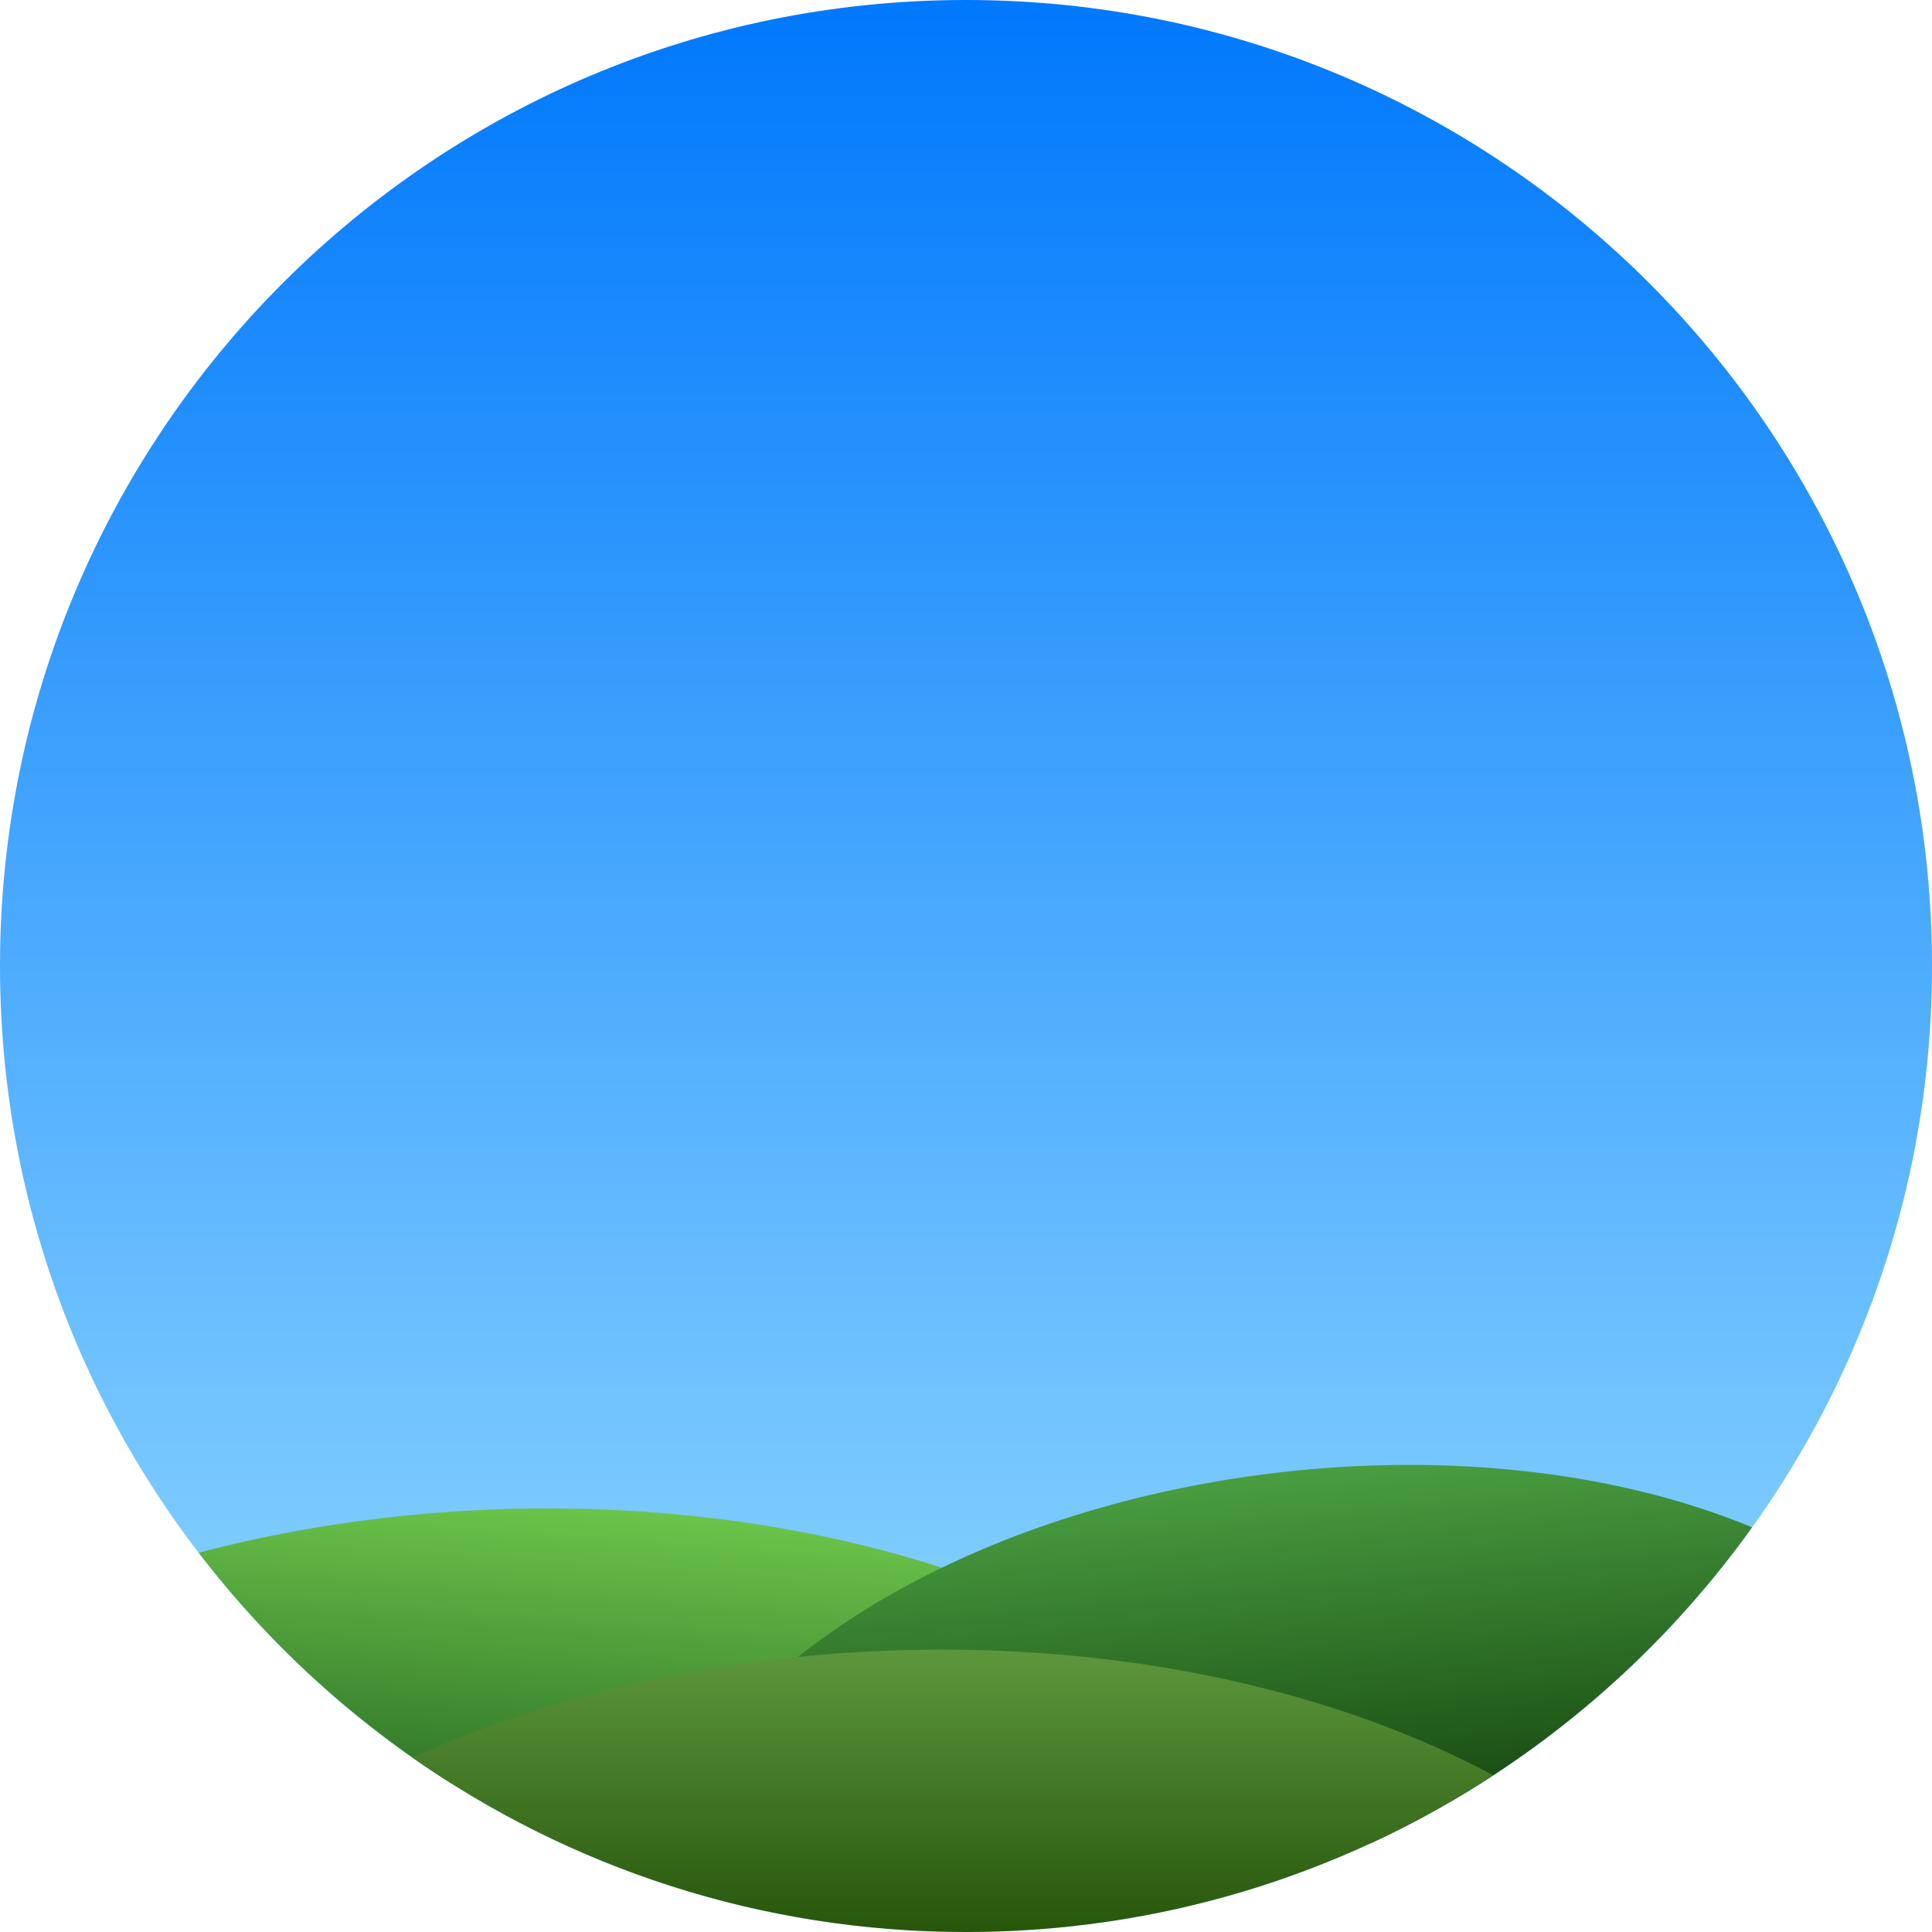
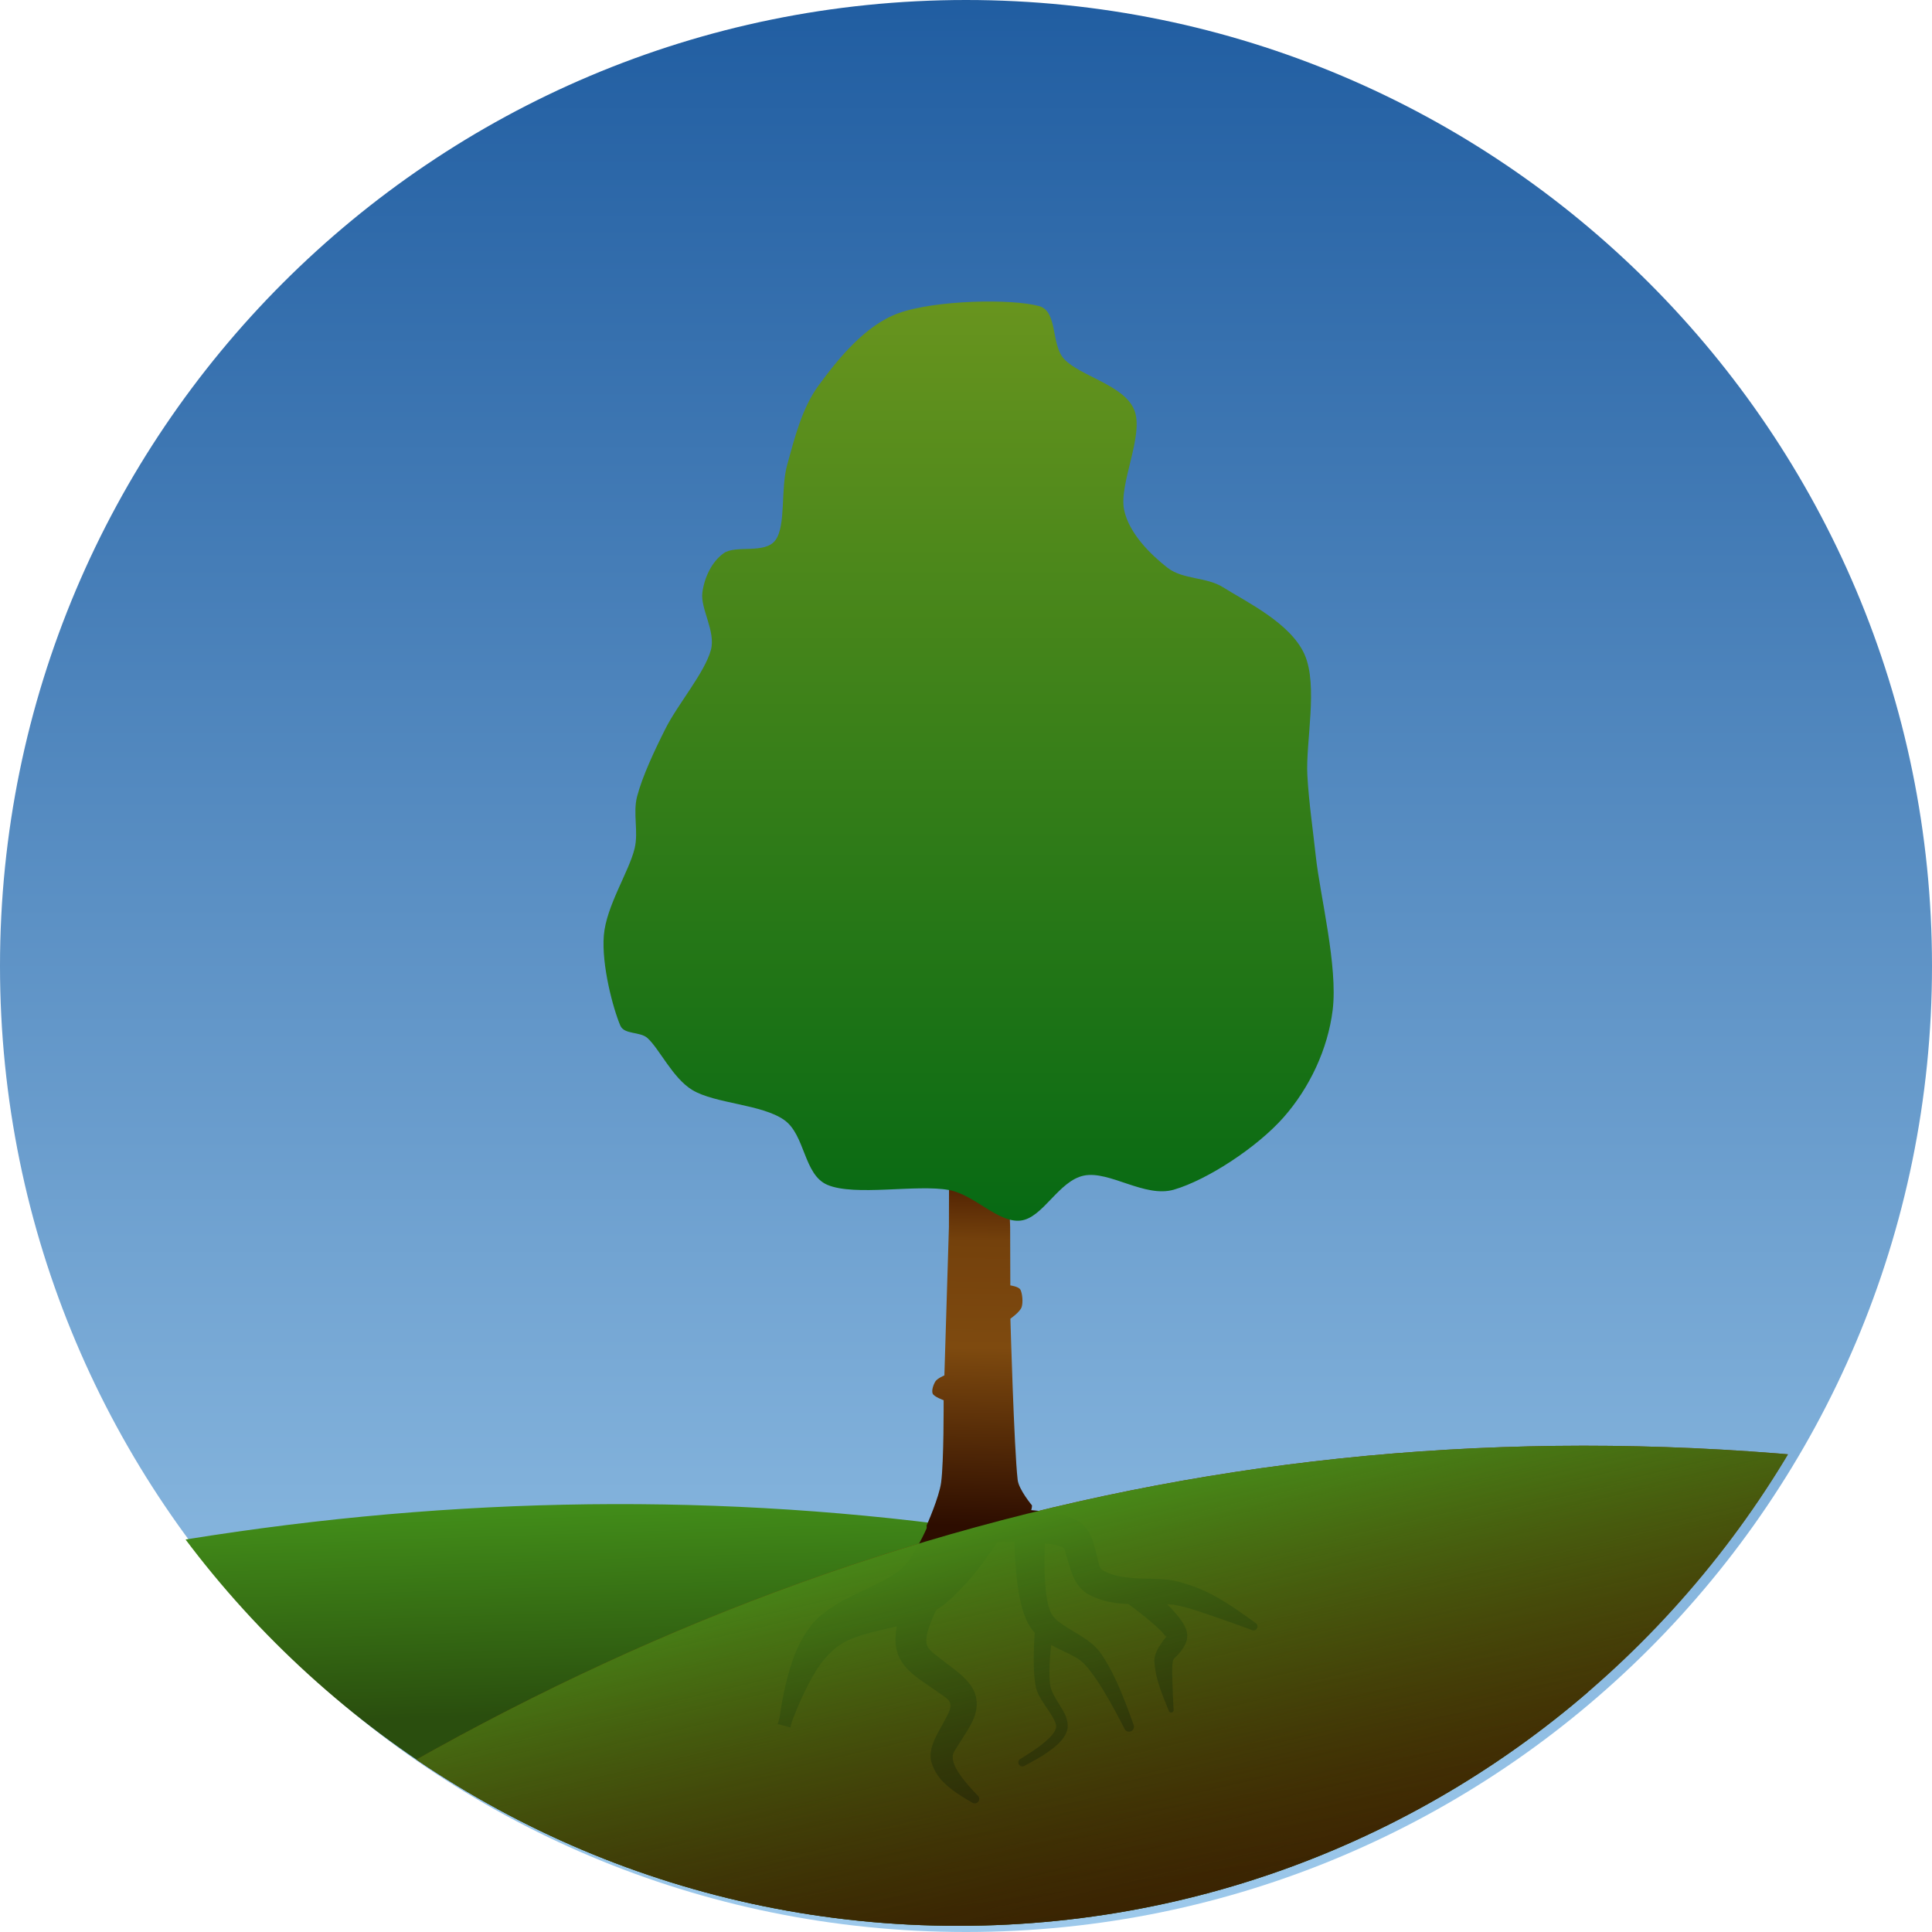
- <svg xmlns="http://www.w3.org/2000/svg" width="100%" height="100%" viewBox="0 0 500 500" version="1.1" xml:space="preserve" style="fill-rule:evenodd;clip-rule:evenodd;stroke-linejoin:round;stroke-miterlimit:2;">
-   <circle cx="250" cy="250" r="250" style="fill:url(#_Linear1);" />
-   <path d="M116.718,461.499C91.578,445.613 69.46,425.37 51.43,401.833L51.437,401.837C128.41,381.54 219.287,387.996 284.535,422.909C245.285,448.55 198.402,463.46 148.063,463.46C137.448,463.46 126.987,462.797 116.718,461.51L116.718,461.499Z" style="fill:url(#_Linear2);" />
-   <path d="M354.808,477.015C304.864,474.653 244.879,465.825 206.519,428.807C269.976,378.471 379.477,364.673 453.432,395.257L453.44,395.257C428.324,430.355 394.354,458.696 354.808,477.003L354.808,477.015Z" style="fill:url(#_Linear3);" />
-   <path d="M386.472,459.449C347.222,485.09 300.338,500 250,500C196.722,500 147.315,483.298 106.732,454.849C190.72,416.622 307.411,417.146 386.472,459.449Z" style="fill:url(#_Linear4);" />
+ <svg xmlns="http://www.w3.org/2000/svg" width="100%" height="100%" viewBox="0 0 100 100" version="1.1" xml:space="preserve" style="fill-rule:evenodd;clip-rule:evenodd;stroke-linejoin:round;stroke-miterlimit:2;">
+   <g id="_4---Baum">
+     <circle id="bg" cx="50" cy="50" r="50" style="fill:url(#_Linear1);" />
+     <clipPath id="_clip2">
+       <path id="bg1" d="M49.593,-0.319c27.596,-0 50,22.404 50,50c0,27.595 -22.404,50 -50,50c-27.596,-0 -50,-22.405 -50,-50c0,-27.596 22.404,-50 50,-50Z" />
+     </clipPath>
+     <g clip-path="url(#_clip2)">
+       <path d="M3.174,80.865c27.732,-5.702 55.429,-3.525 83.077,8.375c-8.134,16.597 -26.157,27.012 -45.512,24.592c-18.608,-2.327 -33.102,-15.851 -37.565,-32.967Z" style="fill:url(#_Linear3);" />
+     </g>
+     <clipPath id="_clip4">
+       <path id="dirt" d="M49.593,-0.319c27.596,-0 50,22.404 50,50c0,27.595 -22.404,50 -50,50c-27.596,-0 -50,-22.405 -50,-50c0,-27.596 22.404,-50 50,-50Z" />
+     </clipPath>
+     <g clip-path="url(#_clip4)">
+       <path d="M17.712,93.312c25.807,-15.583 54.249,-21.972 86.062,-16.623c-6.203,19.244 -23.811,33.588 -45.19,34.622c-16.303,0.788 -31.172,-6.341 -40.872,-17.999Z" style="fill:url(#_Linear5);" />
+     </g>
+     <g id="roots">
+       <path d="M52.501,79.196c0.012,0.697 0.028,1.805 0.166,2.826c0.103,0.768 0.272,1.489 0.537,1.988c0.153,0.288 0.353,0.531 0.599,0.733c0.381,0.312 0.859,0.539 1.335,0.768c0.37,0.178 0.743,0.347 1.005,0.636c0.304,0.329 0.61,0.768 0.898,1.232c0.475,0.767 0.898,1.585 1.16,2.097c0.057,0.131 0.209,0.191 0.339,0.134c0.131,-0.056 0.191,-0.208 0.134,-0.339c-0.199,-0.554 -0.518,-1.444 -0.905,-2.284c-0.257,-0.554 -0.548,-1.078 -0.844,-1.483c-0.505,-0.674 -1.401,-1.021 -2.079,-1.527c-0.198,-0.148 -0.366,-0.316 -0.466,-0.541c-0.177,-0.397 -0.247,-0.963 -0.288,-1.558c-0.066,-0.965 -0.014,-2.004 0.017,-2.657c0.007,-0.444 -0.348,-0.81 -0.792,-0.816c-0.444,-0.007 -0.809,0.348 -0.816,0.791Z" style="fill:#2d0d00;" />
+       <path d="M50.018,79.875c0.781,-0.038 2.011,-0.1 3.125,-0.057c0.731,0.028 1.41,0.082 1.827,0.254c0.164,0.068 0.174,0.272 0.231,0.458c0.136,0.442 0.246,0.924 0.461,1.297c0.173,0.3 0.397,0.55 0.705,0.713c0.399,0.211 0.835,0.353 1.355,0.425c0.521,0.073 1.134,0.084 1.892,0.051l1.096,0.037c0.638,0.101 1.336,0.345 2.005,0.576c0.815,0.282 1.57,0.544 2.065,0.737c0.101,0.055 0.227,0.018 0.282,-0.083c0.054,-0.101 0.017,-0.227 -0.084,-0.282c-0.52,-0.37 -1.335,-0.99 -2.263,-1.476c-0.571,-0.298 -1.185,-0.516 -1.746,-0.665c-0.178,-0.045 -0.369,-0.075 -0.569,-0.099c-0.257,-0.03 -0.529,-0.041 -0.81,-0.045c-0.66,-0.005 -1.191,-0.039 -1.641,-0.125c-0.338,-0.064 -0.62,-0.165 -0.874,-0.316c-0.185,-0.109 -0.197,-0.35 -0.255,-0.574c-0.122,-0.466 -0.222,-0.959 -0.426,-1.332c-0.182,-0.332 -0.441,-0.585 -0.793,-0.747c-0.429,-0.197 -1.072,-0.333 -1.8,-0.416c-1.292,-0.148 -2.88,-0.136 -3.834,-0.128c-0.495,0.014 -0.887,0.428 -0.873,0.924c0.014,0.496 0.428,0.887 0.924,0.873Z" style="fill:#2d0d00;" />
+       <path d="M47.836,80.748c-0.379,0.701 -1.011,1.878 -1.304,2.936c-0.169,0.61 -0.233,1.189 -0.136,1.657c0.078,0.381 0.276,0.74 0.584,1.061c0.426,0.442 1.076,0.829 1.618,1.215c0.256,0.183 0.516,0.322 0.58,0.535c0.072,0.237 -0.072,0.491 -0.209,0.76c-0.213,0.416 -0.479,0.834 -0.633,1.218c-0.137,0.341 -0.204,0.662 -0.158,0.951c0.094,0.426 0.329,0.853 0.693,1.204c0.464,0.448 1.057,0.792 1.435,1.01c0.103,0.08 0.251,0.061 0.331,-0.042c0.079,-0.103 0.06,-0.251 -0.043,-0.331c-0.276,-0.281 -0.696,-0.731 -1.01,-1.221c-0.157,-0.246 -0.267,-0.503 -0.272,-0.755c-0.015,-0.195 0.144,-0.392 0.285,-0.621c0.3,-0.484 0.676,-1.005 0.848,-1.502c0.122,-0.351 0.142,-0.698 0.062,-1.029c-0.081,-0.34 -0.307,-0.667 -0.628,-0.979c-0.352,-0.343 -0.845,-0.674 -1.283,-1.023c-0.295,-0.234 -0.594,-0.443 -0.639,-0.733c-0.055,-0.353 0.102,-0.795 0.286,-1.252c0.329,-0.815 0.837,-1.642 1.154,-2.166c0.246,-0.431 0.096,-0.981 -0.335,-1.227c-0.43,-0.246 -0.98,-0.096 -1.226,0.334Z" style="fill:#2d0d00;" />
+       <path d="M48.385,78.097c-0.202,0.486 -0.499,1.278 -0.934,2.01c-0.22,0.37 -0.429,0.745 -0.71,1.014c-0.836,0.787 -2.468,1.276 -3.611,2.027c-0.408,0.268 -0.777,0.54 -1.054,0.869c-0.445,0.542 -0.808,1.215 -1.06,1.949c-0.374,1.088 -0.561,2.23 -0.671,2.947l-0.087,0.326l0.651,0.174l0.087,-0.325c0.247,-0.633 0.648,-1.641 1.212,-2.559c0.305,-0.498 0.673,-0.939 1.088,-1.264c0.925,-0.745 2.609,-0.879 3.881,-1.309c0.489,-0.165 0.914,-0.386 1.282,-0.619c0.54,-0.335 1.033,-0.832 1.511,-1.348c0.701,-0.757 1.266,-1.609 1.63,-2.133l0.88,-1.607l-3.215,-1.76l-0.88,1.608Z" style="fill:#2d0d00;" />
+       <path d="M53.586,84.064c-0.032,0.46 -0.085,1.198 -0.08,1.911c0.003,0.48 0.03,0.949 0.103,1.321c0.127,0.64 0.767,1.261 0.999,1.825c0.043,0.106 0.076,0.208 0.053,0.308c-0.056,0.237 -0.279,0.477 -0.546,0.708c-0.423,0.367 -0.96,0.695 -1.301,0.904c-0.1,0.057 -0.135,0.184 -0.078,0.283c0.056,0.1 0.183,0.135 0.283,0.078c0.434,-0.228 1.155,-0.613 1.648,-1.044c0.281,-0.247 0.484,-0.517 0.562,-0.778c0.065,-0.214 0.04,-0.44 -0.04,-0.677c-0.18,-0.534 -0.761,-1.131 -0.84,-1.729c-0.044,-0.334 -0.038,-0.751 -0.013,-1.178c0.04,-0.687 0.136,-1.394 0.195,-1.835c0.027,-0.261 -0.163,-0.494 -0.424,-0.521c-0.261,-0.027 -0.494,0.163 -0.521,0.424Z" style="fill:#2d0d00;" />
+       <path d="M58.288,82.935c0.358,0.266 0.918,0.681 1.386,1.095c0.298,0.264 0.571,0.506 0.668,0.711c-0.012,-0.025 -0.021,-0.083 0.004,-0.076c0.082,0.022 -0.077,0.163 -0.135,0.247c-0.114,0.167 -0.238,0.336 -0.321,0.51c-0.081,0.172 -0.141,0.344 -0.141,0.521c0.012,0.3 0.068,0.701 0.19,1.113c0.165,0.561 0.406,1.119 0.554,1.484c0.016,0.07 0.086,0.114 0.155,0.097c0.07,-0.016 0.113,-0.085 0.097,-0.155c-0.026,-0.383 -0.049,-0.974 -0.065,-1.544c-0.011,-0.356 -0.017,-0.691 0.023,-0.937c0.019,-0.155 0.186,-0.26 0.302,-0.394c0.166,-0.192 0.306,-0.394 0.383,-0.59c0.09,-0.233 0.084,-0.469 -0.008,-0.717c-0.097,-0.255 -0.332,-0.58 -0.638,-0.919c-0.493,-0.546 -1.19,-1.141 -1.609,-1.501c-0.291,-0.233 -0.717,-0.186 -0.95,0.105c-0.233,0.291 -0.186,0.717 0.105,0.95Z" style="fill:#2d0d00;" />
+       <path d="M53.417,77.921c0,0 -0.685,-0.82 -0.743,-1.322c-0.186,-1.611 -0.376,-8.343 -0.376,-8.343c0,-0 0.493,-0.345 0.58,-0.595c0.086,-0.25 0.037,-0.716 -0.06,-0.904c-0.088,-0.169 -0.524,-0.225 -0.524,-0.225l-0.009,-3.017l-0.281,-7.453c-0,0 -2.869,0.012 -2.87,0.095c-0.008,3.18 -0.018,7.357 -0.018,7.357l-0.235,7.677c0,-0 -0.364,0.152 -0.464,0.309c-0.101,0.158 -0.212,0.473 -0.141,0.636c0.071,0.162 0.566,0.338 0.566,0.338c-0,0 0.016,3.183 -0.13,4.262c-0.105,0.773 -0.748,2.216 -0.748,2.216c-0.019,1.006 1.495,0.738 2.502,0.757c1.006,0.02 2.931,-0.781 2.951,-1.788Z" style="fill:url(#_Linear6);" />
+     </g>
+     <path d="M35.84,56.422c1.18,0.707 3.582,0.728 4.747,1.546c1.101,0.774 1.001,2.833 2.239,3.36c1.423,0.604 4.629,-0.041 6.295,0.267c1.318,0.244 2.534,1.707 3.698,1.583c1.164,-0.125 1.97,-2.065 3.287,-2.33c1.324,-0.267 3.148,1.168 4.656,0.728c1.722,-0.501 4.302,-2.187 5.671,-3.737c1.35,-1.528 2.296,-3.538 2.546,-5.562c0.279,-2.254 -0.656,-5.939 -0.874,-7.961c-0.15,-1.391 -0.358,-2.778 -0.436,-4.174c-0.098,-1.742 0.576,-4.655 -0.151,-6.279c-0.727,-1.624 -3.031,-2.72 -4.213,-3.466c-0.86,-0.544 -2.078,-0.387 -2.88,-1.014c-0.853,-0.666 -1.984,-1.768 -2.24,-2.986c-0.285,-1.36 1.046,-3.868 0.527,-5.171c-0.519,-1.304 -2.82,-1.754 -3.641,-2.651c-0.679,-0.741 -0.313,-2.462 -1.282,-2.73c-1.427,-0.394 -5.38,-0.318 -7.283,0.366c-1.748,0.628 -3.175,2.431 -4.135,3.738c-0.87,1.185 -1.253,2.768 -1.624,4.101c-0.354,1.268 -0.056,3.136 -0.605,3.901c-0.54,0.752 -2.058,0.234 -2.689,0.687c-0.626,0.45 -0.998,1.271 -1.099,2.035c-0.11,0.834 0.703,2.004 0.441,2.97c-0.318,1.172 -1.71,2.801 -2.347,4.066c-0.573,1.138 -1.207,2.49 -1.474,3.524c-0.223,0.866 0.083,1.811 -0.126,2.681c-0.286,1.198 -1.471,2.98 -1.594,4.508c-0.124,1.529 0.478,3.779 0.854,4.663c0.201,0.473 1.018,0.299 1.401,0.641c0.622,0.556 1.312,2.085 2.331,2.696Z" style="fill:url(#_Linear7);" />
+     <clipPath id="_clip8">
+       <path id="dirt-cover" d="M49.593,-0.319c27.596,-0 50,22.404 50,50c0,27.595 -22.404,50 -50,50c-27.596,-0 -50,-22.405 -50,-50c0,-27.596 22.404,-50 50,-50Z" />
+     </clipPath>
+     <g clip-path="url(#_clip8)">
+       <path d="M17.712,93.312c25.807,-15.583 54.249,-21.972 86.062,-16.623c-6.203,19.244 -23.811,33.588 -45.19,34.622c-16.303,0.788 -31.172,-6.341 -40.872,-17.999Z" style="fill:url(#_Linear9);" />
+     </g>
+   </g>
  <defs>
-     <linearGradient id="_Linear1" x1="0" y1="0" x2="1" y2="0" gradientUnits="userSpaceOnUse" gradientTransform="matrix(3.06162e-14,500,-500,3.06162e-14,250,0)">
-       <stop offset="0" style="stop-color:rgb(0,120,252);stop-opacity:1" />
-       <stop offset="1" style="stop-color:rgb(156,224,255);stop-opacity:1" />
+     <linearGradient id="_Linear1" x1="0" y1="0" x2="1" y2="0" gradientUnits="userSpaceOnUse" gradientTransform="matrix(6.12323e-15,100,-100,6.12323e-15,50,0)">
+       <stop offset="0" style="stop-color:#205da1;stop-opacity:1" />
+       <stop offset="1" style="stop-color:#9ecaec;stop-opacity:1" />
    </linearGradient>
-     <linearGradient id="_Linear2" x1="0" y1="0" x2="1" y2="0" gradientUnits="userSpaceOnUse" gradientTransform="matrix(-8.87826,118.351,-118.351,-8.87826,222.923,379.077)">
-       <stop offset="0" style="stop-color:rgb(121,213,81);stop-opacity:1" />
-       <stop offset="1" style="stop-color:rgb(26,89,29);stop-opacity:1" />
+     <linearGradient id="_Linear3" x1="0" y1="0" x2="1" y2="0" gradientUnits="userSpaceOnUse" gradientTransform="matrix(0.480627,14.4469,-14.4469,0.480627,52.4775,73.447)">
+       <stop offset="0" style="stop-color:#4aa31d;stop-opacity:1" />
+       <stop offset="1" style="stop-color:#2a4e0e;stop-opacity:1" />
    </linearGradient>
-     <linearGradient id="_Linear3" x1="0" y1="0" x2="1" y2="0" gradientUnits="userSpaceOnUse" gradientTransform="matrix(10.4505,114.096,-114.096,10.4505,344.467,367.719)">
-       <stop offset="0" style="stop-color:rgb(80,169,70);stop-opacity:1" />
-       <stop offset="1" style="stop-color:rgb(16,61,11);stop-opacity:1" />
+     <linearGradient id="_Linear5" x1="0" y1="0" x2="1" y2="0" gradientUnits="userSpaceOnUse" gradientTransform="matrix(5.22329,36.1448,-36.1448,5.22329,103.289,72.4599)">
+       <stop offset="0" style="stop-color:#733500;stop-opacity:1" />
+       <stop offset="1" style="stop-color:#180c00;stop-opacity:1" />
    </linearGradient>
-     <linearGradient id="_Linear4" x1="0" y1="0" x2="1" y2="0" gradientUnits="userSpaceOnUse" gradientTransform="matrix(4.47488e-15,73.0804,-73.0804,4.47488e-15,250,426.92)">
-       <stop offset="0" style="stop-color:rgb(93,151,61);stop-opacity:1" />
-       <stop offset="1" style="stop-color:rgb(39,86,11);stop-opacity:1" />
+     <linearGradient id="_Linear6" x1="0" y1="0" x2="1" y2="0" gradientUnits="userSpaceOnUse" gradientTransform="matrix(-0.410797,18.4313,-18.4313,-0.410797,50.8872,60.5322)">
+       <stop offset="0" style="stop-color:#461800;stop-opacity:1" />
+       <stop offset="0.1" style="stop-color:#5d2d06;stop-opacity:1" />
+       <stop offset="0.2" style="stop-color:#74410c;stop-opacity:1" />
+       <stop offset="0.5" style="stop-color:#7e4a0f;stop-opacity:1" />
+       <stop offset="1" style="stop-color:#2d0d00;stop-opacity:1" />
+     </linearGradient>
+     <linearGradient id="_Linear7" x1="0" y1="0" x2="1" y2="0" gradientUnits="userSpaceOnUse" gradientTransform="matrix(0.444826,49.1052,-49.1052,0.444826,50.3811,15.7958)">
+       <stop offset="0" style="stop-color:#68941e;stop-opacity:1" />
+       <stop offset="1" style="stop-color:#036813;stop-opacity:1" />
+     </linearGradient>
+     <linearGradient id="_Linear9" x1="0" y1="0" x2="1" y2="0" gradientUnits="userSpaceOnUse" gradientTransform="matrix(7.88854,34.1208,-34.1208,7.88854,60.3428,76.7236)">
+       <stop offset="0" style="stop-color:#478818;stop-opacity:1" />
+       <stop offset="0.57" style="stop-color:#273308;stop-opacity:0.31" />
+       <stop offset="1" style="stop-color:#180c00;stop-opacity:0" />
    </linearGradient>
  </defs>
</svg>
